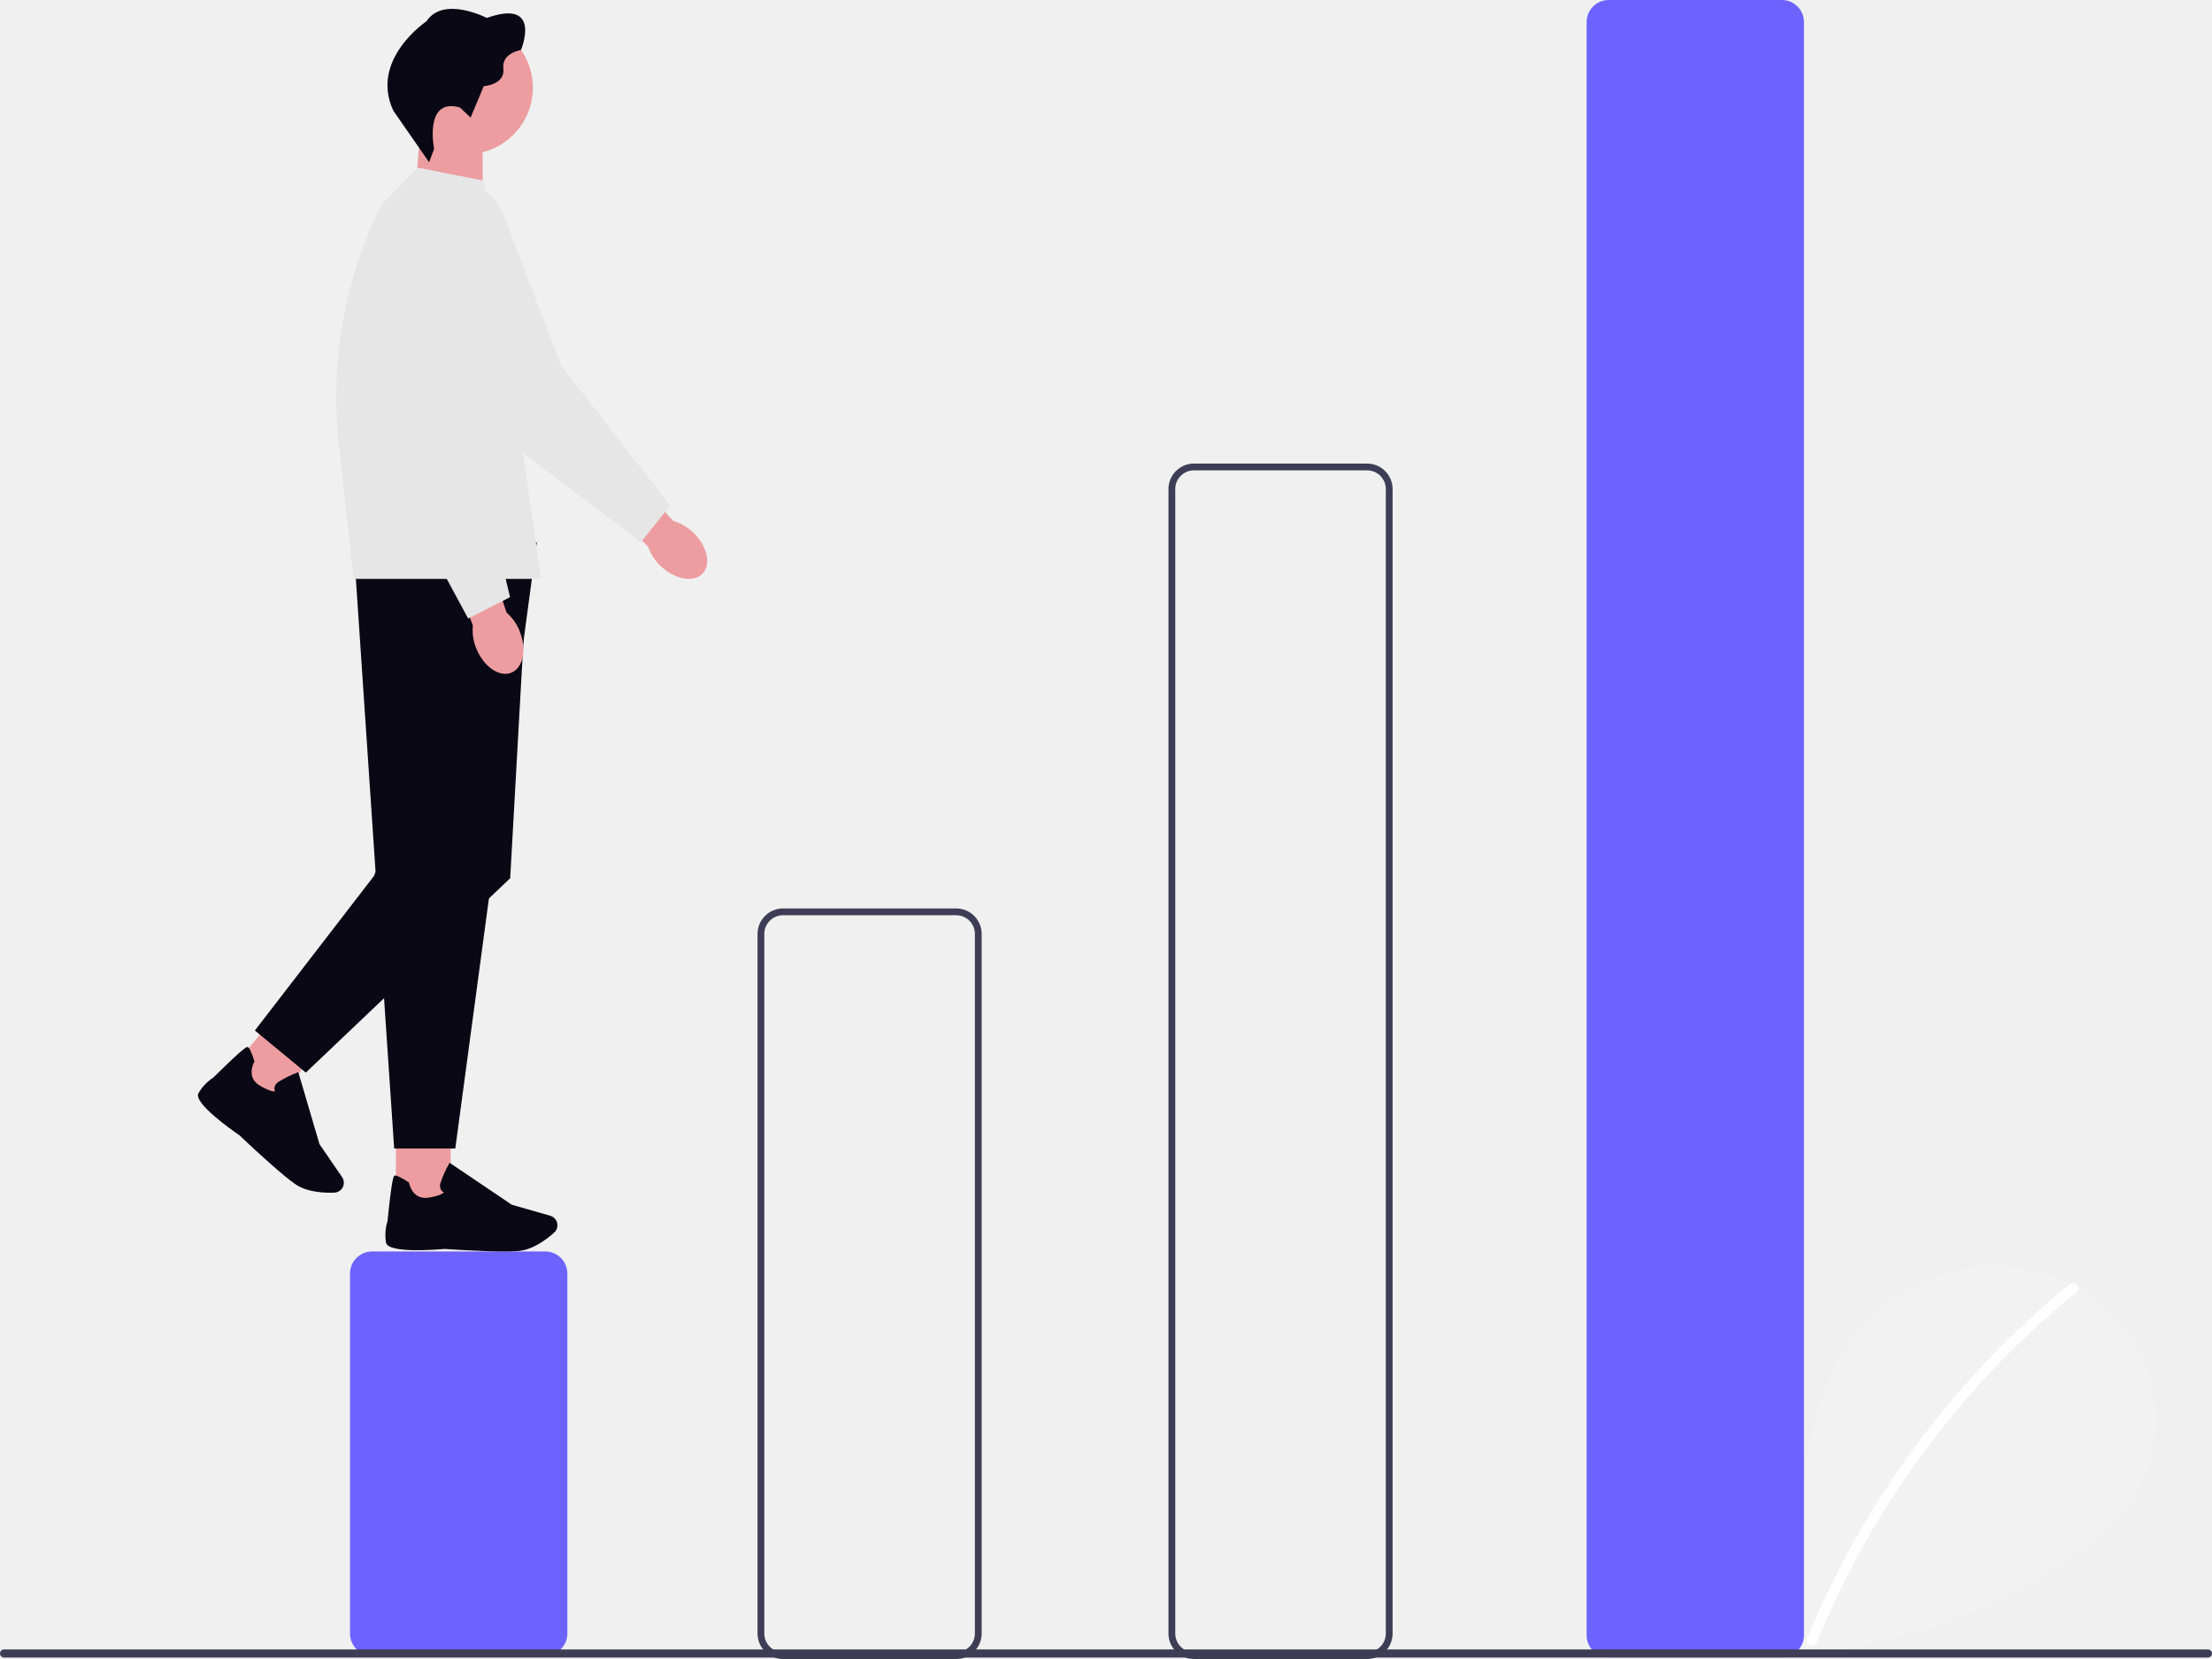
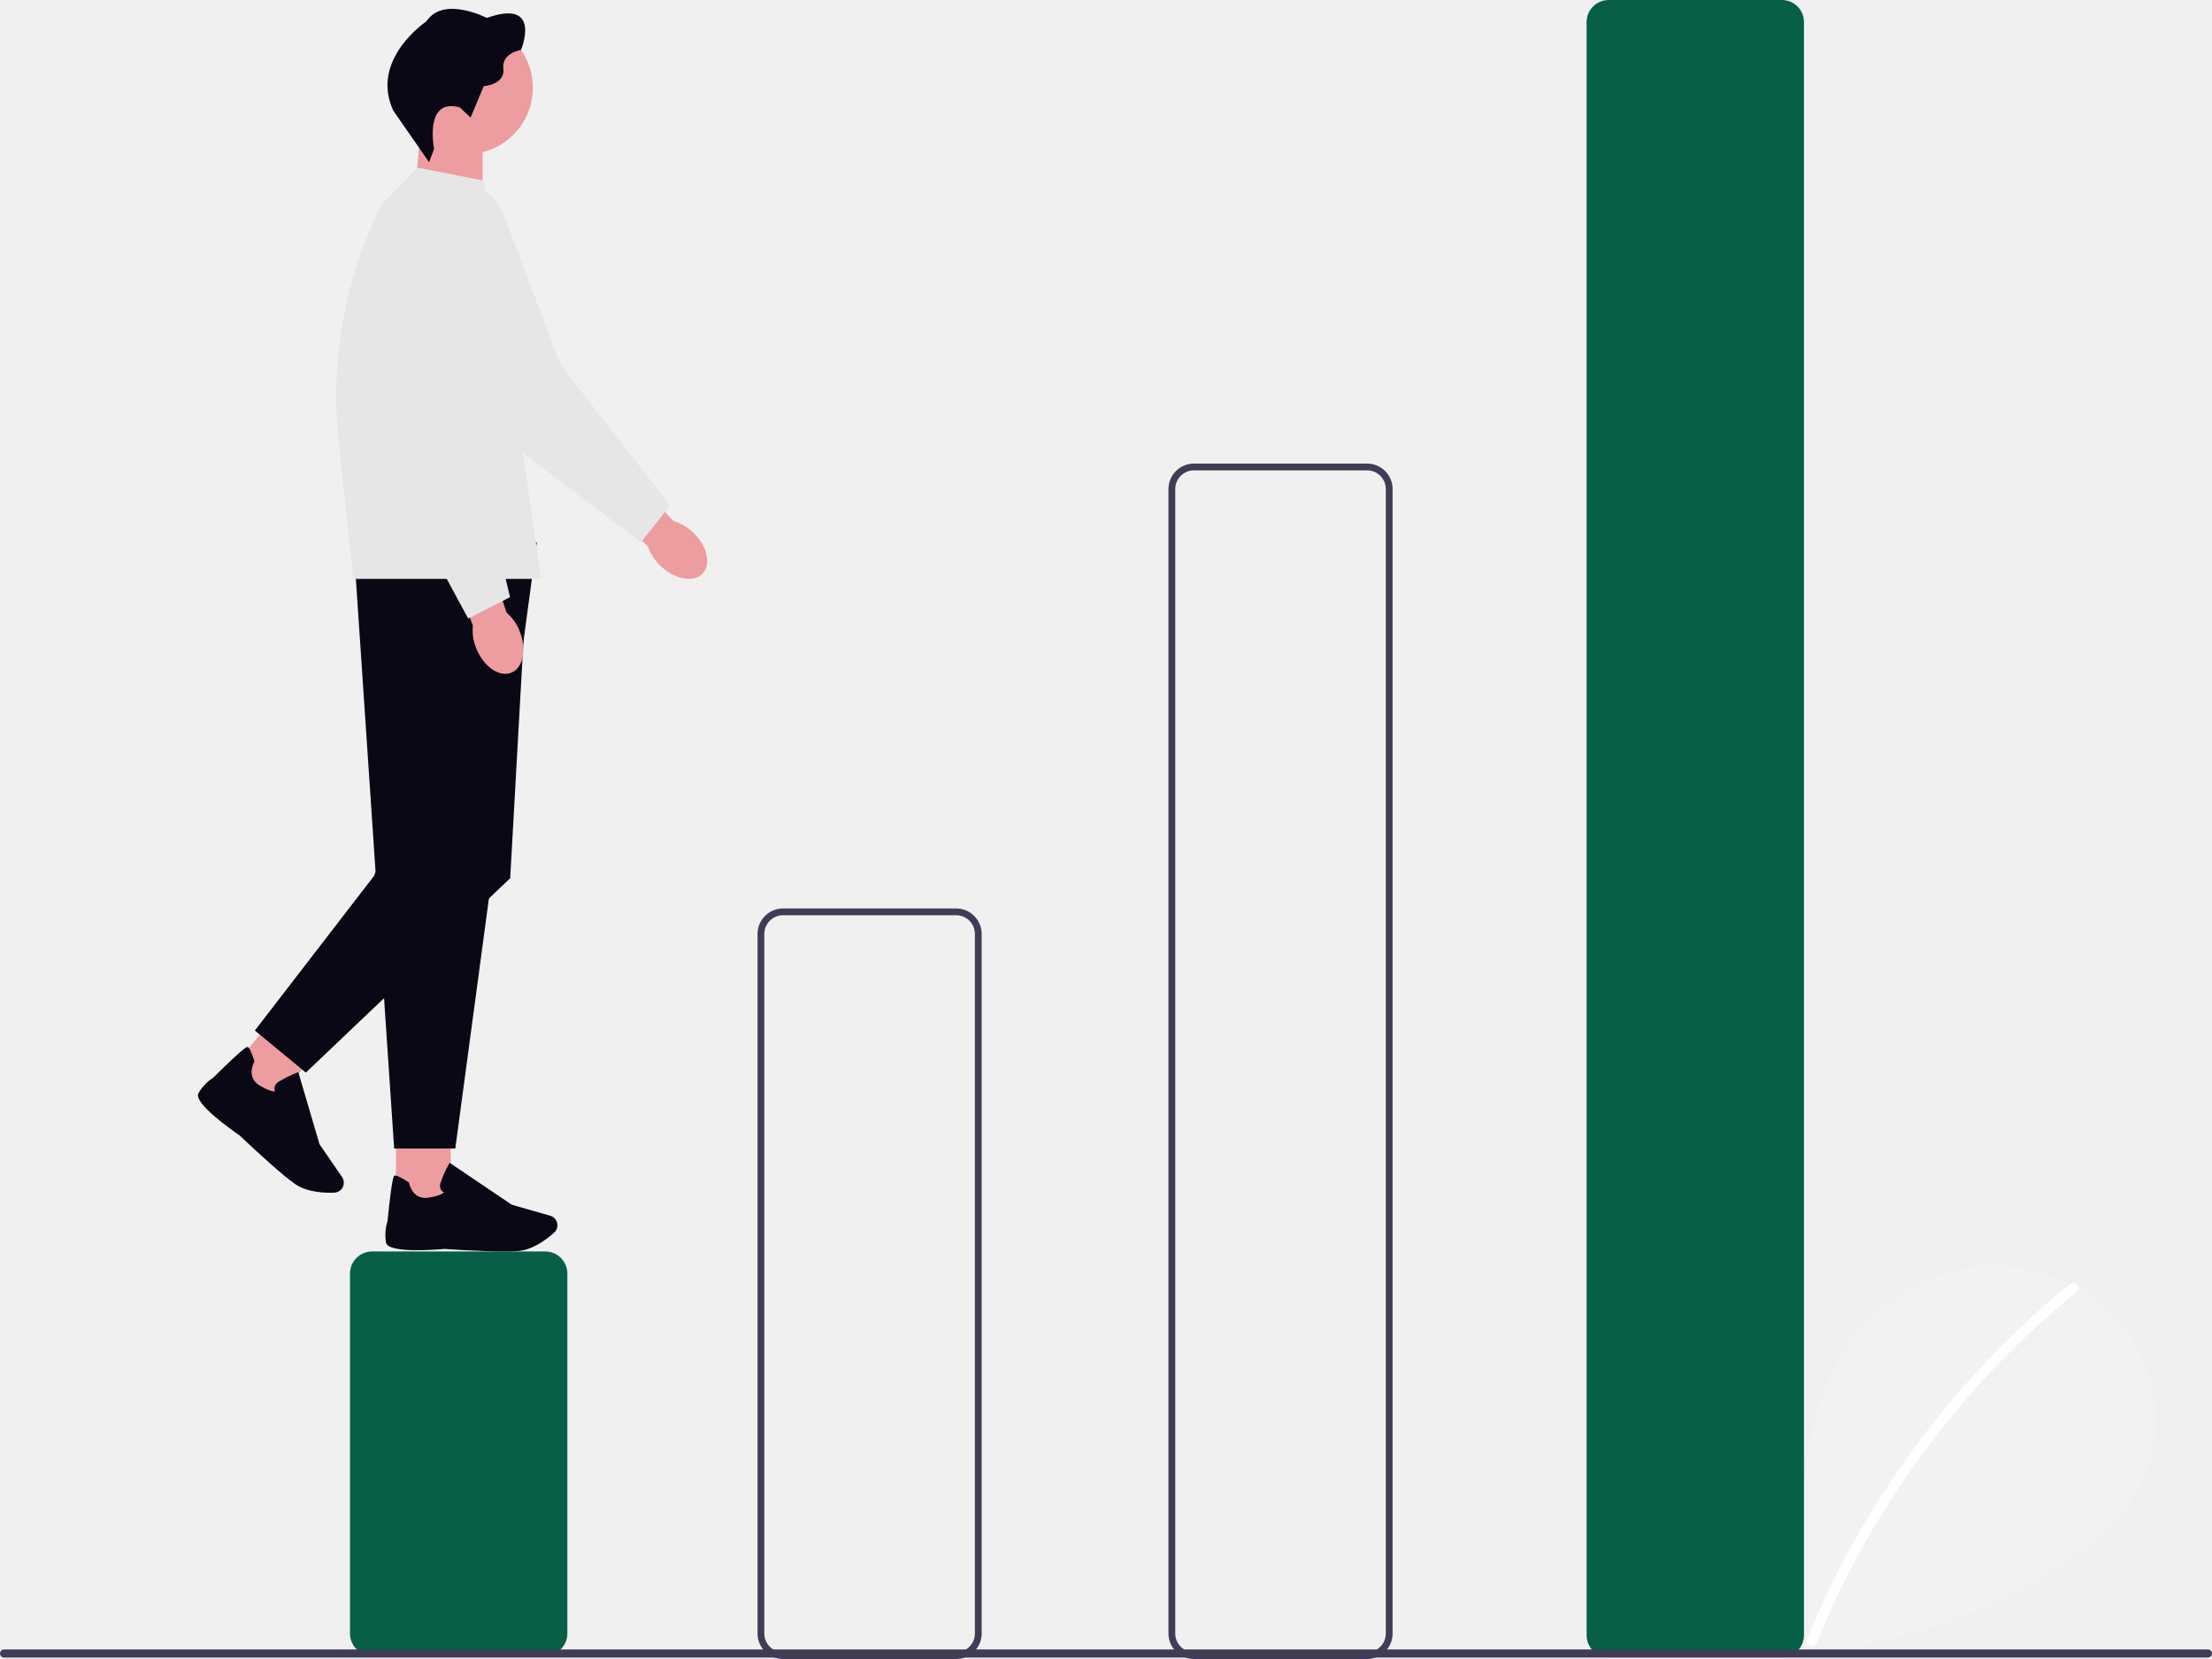
<svg xmlns="http://www.w3.org/2000/svg" width="800" height="600" viewBox="0 0 800 600" role="img" artist="Katerina Limpitsouni" source="https://undraw.co/">
  <g transform="translate(-560 -247)">
    <path d="M759.911,703.083c-9.071-7.665-14.58-19.773-13.135-31.56s10.394-22.623,22-25.126,24.841,4.426,28.367,15.766c1.94-21.863,4.177-44.642,15.8-63.26,10.525-16.858,28.754-28.921,48.511-31.079s40.558,5.993,52.879,21.586,15.338,38.263,6.709,56.166c-6.357,13.188-18.069,23-30.34,30.988a195.815,195.815,0,0,1-133.925,29.3" transform="translate(413.61 137.331)" fill="#f2f2f2" />
    <path d="M894.341,574.213A323.109,323.109,0,0,0,799.4,702.587c-.906,2.219,2.7,3.185,3.593.991a319.508,319.508,0,0,1,93.979-126.73C898.836,575.333,896.186,572.711,894.341,574.213Z" transform="translate(414.068 137.386)" fill="#fff" />
-     <path d="M447.124,734.277H384.484a7.993,7.993,0,0,1-7.984-7.984V596.1a7.993,7.993,0,0,1,7.984-7.984h62.641a7.993,7.993,0,0,1,7.984,7.984V726.294A7.993,7.993,0,0,1,447.124,734.277Z" transform="translate(310.081 111.493)" fill="#6c63ff" />
+     <path d="M447.124,734.277H384.484a7.993,7.993,0,0,1-7.984-7.984V596.1a7.993,7.993,0,0,1,7.984-7.984h62.641a7.993,7.993,0,0,1,7.984,7.984V726.294A7.993,7.993,0,0,1,447.124,734.277Z" transform="translate(310.081 111.493)" fill="#065f46" />
    <path d="M568.353,758.559H505.712a9.222,9.222,0,0,1-9.212-9.212V496.328a9.222,9.222,0,0,1,9.212-9.212h62.641a9.222,9.222,0,0,1,9.212,9.212V749.347A9.222,9.222,0,0,1,568.353,758.559ZM505.712,489.572a6.763,6.763,0,0,0-6.755,6.755V749.347a6.763,6.763,0,0,0,6.755,6.755h62.641a6.763,6.763,0,0,0,6.755-6.755V496.328a6.763,6.763,0,0,0-6.755-6.755Z" transform="translate(337.471 88.44)" fill="#3f3d56" />
    <path d="M689.353,788.459H626.712a9.222,9.222,0,0,1-9.212-9.212V365.328a9.222,9.222,0,0,1,9.212-9.212h62.641a9.222,9.222,0,0,1,9.212,9.212v413.92A9.222,9.222,0,0,1,689.353,788.459ZM626.712,358.572a6.763,6.763,0,0,0-6.755,6.755v413.92A6.763,6.763,0,0,0,626.712,786h62.641a6.763,6.763,0,0,0,6.755-6.755V365.328a6.763,6.763,0,0,0-6.755-6.755Z" transform="translate(365.09 58.54)" fill="#3f3d56" />
-     <path d="M811.254,819H748.613a7.993,7.993,0,0,1-7.984-7.984V227.6a7.993,7.993,0,0,1,7.984-7.984h62.641a7.993,7.993,0,0,1,7.984,7.984V811.018A7.993,7.993,0,0,1,811.254,819Z" transform="translate(393.194 27.384)" fill="#6c63ff" />
+     <path d="M811.254,819H748.613a7.993,7.993,0,0,1-7.984-7.984V227.6a7.993,7.993,0,0,1,7.984-7.984h62.641a7.993,7.993,0,0,1,7.984,7.984V811.018A7.993,7.993,0,0,1,811.254,819Z" transform="translate(393.194 27.384)" fill="#065f46" />
    <path d="M1073.7,708.242H276.628a1.466,1.466,0,1,1,0-2.932H1073.7a1.466,1.466,0,1,1,0,2.932Z" transform="translate(284.838 138.235)" fill="#3f3d56" />
    <g transform="translate(631.595 247)">
      <path d="M517.4,164.58h22.316v35.4L515.109,191.9Z" transform="translate(-436.758 -119.84)" fill="#ed9da0" />
      <ellipse cx="24.015" cy="24.015" rx="24.015" ry="24.015" transform="translate(70.338 10.826) rotate(-7)" fill="#ed9da0" />
      <path d="M466.9,319.455h0a17.355,17.355,0,0,0-7.234-4.246l-19.943-21.74-10.516,10.08,21.374,20.974a17.04,17.04,0,0,0,4.539,7.005c5.116,4.891,11.9,6.147,15.146,2.808s1.759-10-3.347-14.875H466.9Z" transform="translate(-287.801 -126.848)" fill="#ed9da0" />
      <path d="M543.182,303.815l-10.59,13.315-54.743-41.438-.047-.095-31.99-59.7a20.475,20.475,0,1,1,37.173-16.984l20.756,54.326L543.183,303.8v.019Z" transform="translate(-372.395 -120.995)" fill="#e6e6e6" />
      <path d="M560.07,156.929v.006Z" transform="translate(-435.646 -126.904)" fill="#ed9da0" />
      <path d="M14.09,49.606,11.7,54.146,1.144,34.087C-5.21,14.626,16.983,3.448,16.983,3.448,24.228-5.081,38.78,4.9,38.78,4.9,59.772.233,49.636,17.926,49.636,17.926s-7.158.158-7.158,5.948-7.8,5.391-7.8,5.391L28.564,39.96l-3.376-4.1c-12.549-5.314-11.1,13.749-11.1,13.749Z" transform="translate(65.376 6.347) rotate(-7)" fill="#090814" />
      <rect width="19.802" height="28.095" transform="translate(71.599 407.511)" fill="#ed9da0" />
      <path d="M529.428,594.055c-8.69,0-21.379-.908-21.476-.917-3.392.3-20.341,1.636-21.183-2.241a16.651,16.651,0,0,1,.53-7.8c1.636-16.2,2.241-16.388,2.6-16.492.58-.17,2.26.631,4.993,2.391l.17.114.038.2c.047.246,1.258,6.194,7,5.285,3.934-.624,5.206-1.494,5.617-1.919a2.419,2.419,0,0,1-1.04-.869,3.042,3.042,0,0,1-.217-2.536,40.091,40.091,0,0,1,3.043-6.837l.256-.454,22.5,15.184,13.9,3.972a3.556,3.556,0,0,1,2.318,2.051h0a3.584,3.584,0,0,1-.908,4.047c-2.524,2.269-7.547,6.153-12.8,6.638-1.4.133-3.253.18-5.333.18h0Z" transform="translate(-418.744 -141.446)" fill="#090814" />
      <rect width="19.802" height="28.095" transform="translate(27.027 399.666) rotate(-140.436)" fill="#ed9da0" />
      <path d="M599.206,564.065c-6.7-5.541-15.9-14.326-15.962-14.392-2.808-1.919-16.719-11.7-14.894-15.225a16.5,16.5,0,0,1,5.381-5.674c11.584-11.451,12.161-11.2,12.511-11.054.558.237,1.341,1.919,2.326,5.021l.057.189-.1.18c-.133.227-2.988,5.588,2.014,8.539,3.432,2.024,4.965,2.166,5.551,2.1a2.414,2.414,0,0,1-.246-1.341,3.049,3.049,0,0,1,1.449-2.09A40.232,40.232,0,0,1,604,526.99l.482-.189,7.659,26.043,8.18,11.924a3.588,3.588,0,0,1,.473,3.064h0a3.6,3.6,0,0,1-3.281,2.543c-3.385.145-9.731-.066-14.09-3.043-1.154-.8-2.608-1.938-4.218-3.26h0Z" transform="translate(-568.186 -139.039)" fill="#090814" />
      <path d="M559.02,319.1,529.544,538.344H507.435L492.7,319.1h66.326Z" transform="translate(-436.477 -122.965)" fill="#090814" />
      <path d="M535.766,436.265,492.7,492.142l18.43,15.224,73.909-70.3,6.6-117.971-13.217,11.816Z" transform="translate(-472.117 -119.446)" fill="#090814" />
      <path d="M545.916,188.41l20.893,144.053H498.887l-5.267-48.632a156.293,156.293,0,0,1,15.395-86.725l13.055-13.383,23.848,4.688Z" transform="translate(-442.662 -123.104)" fill="#e6e6e6" />
      <path d="M527.22,356.781h0a17.3,17.3,0,0,0-4.823-6.864l-9.129-28.068-13.759,4.812,10.732,27.944a16.941,16.941,0,0,0,1.219,8.265c2.619,6.563,8.275,10.525,12.615,8.839s5.74-8.369,3.121-14.932h.019Z" transform="translate(-410.816 -128.391)" fill="#ed9da0" />
      <path d="M556.777,337.49l-15.158,7.716L509,284.788v-.1L504.665,217.1a20.476,20.476,0,1,1,40.87,0l-3.66,58.035,14.9,62.364h0Z" transform="translate(-443.901 -121.516)" fill="#e6e6e6" />
    </g>
  </g>
</svg>
